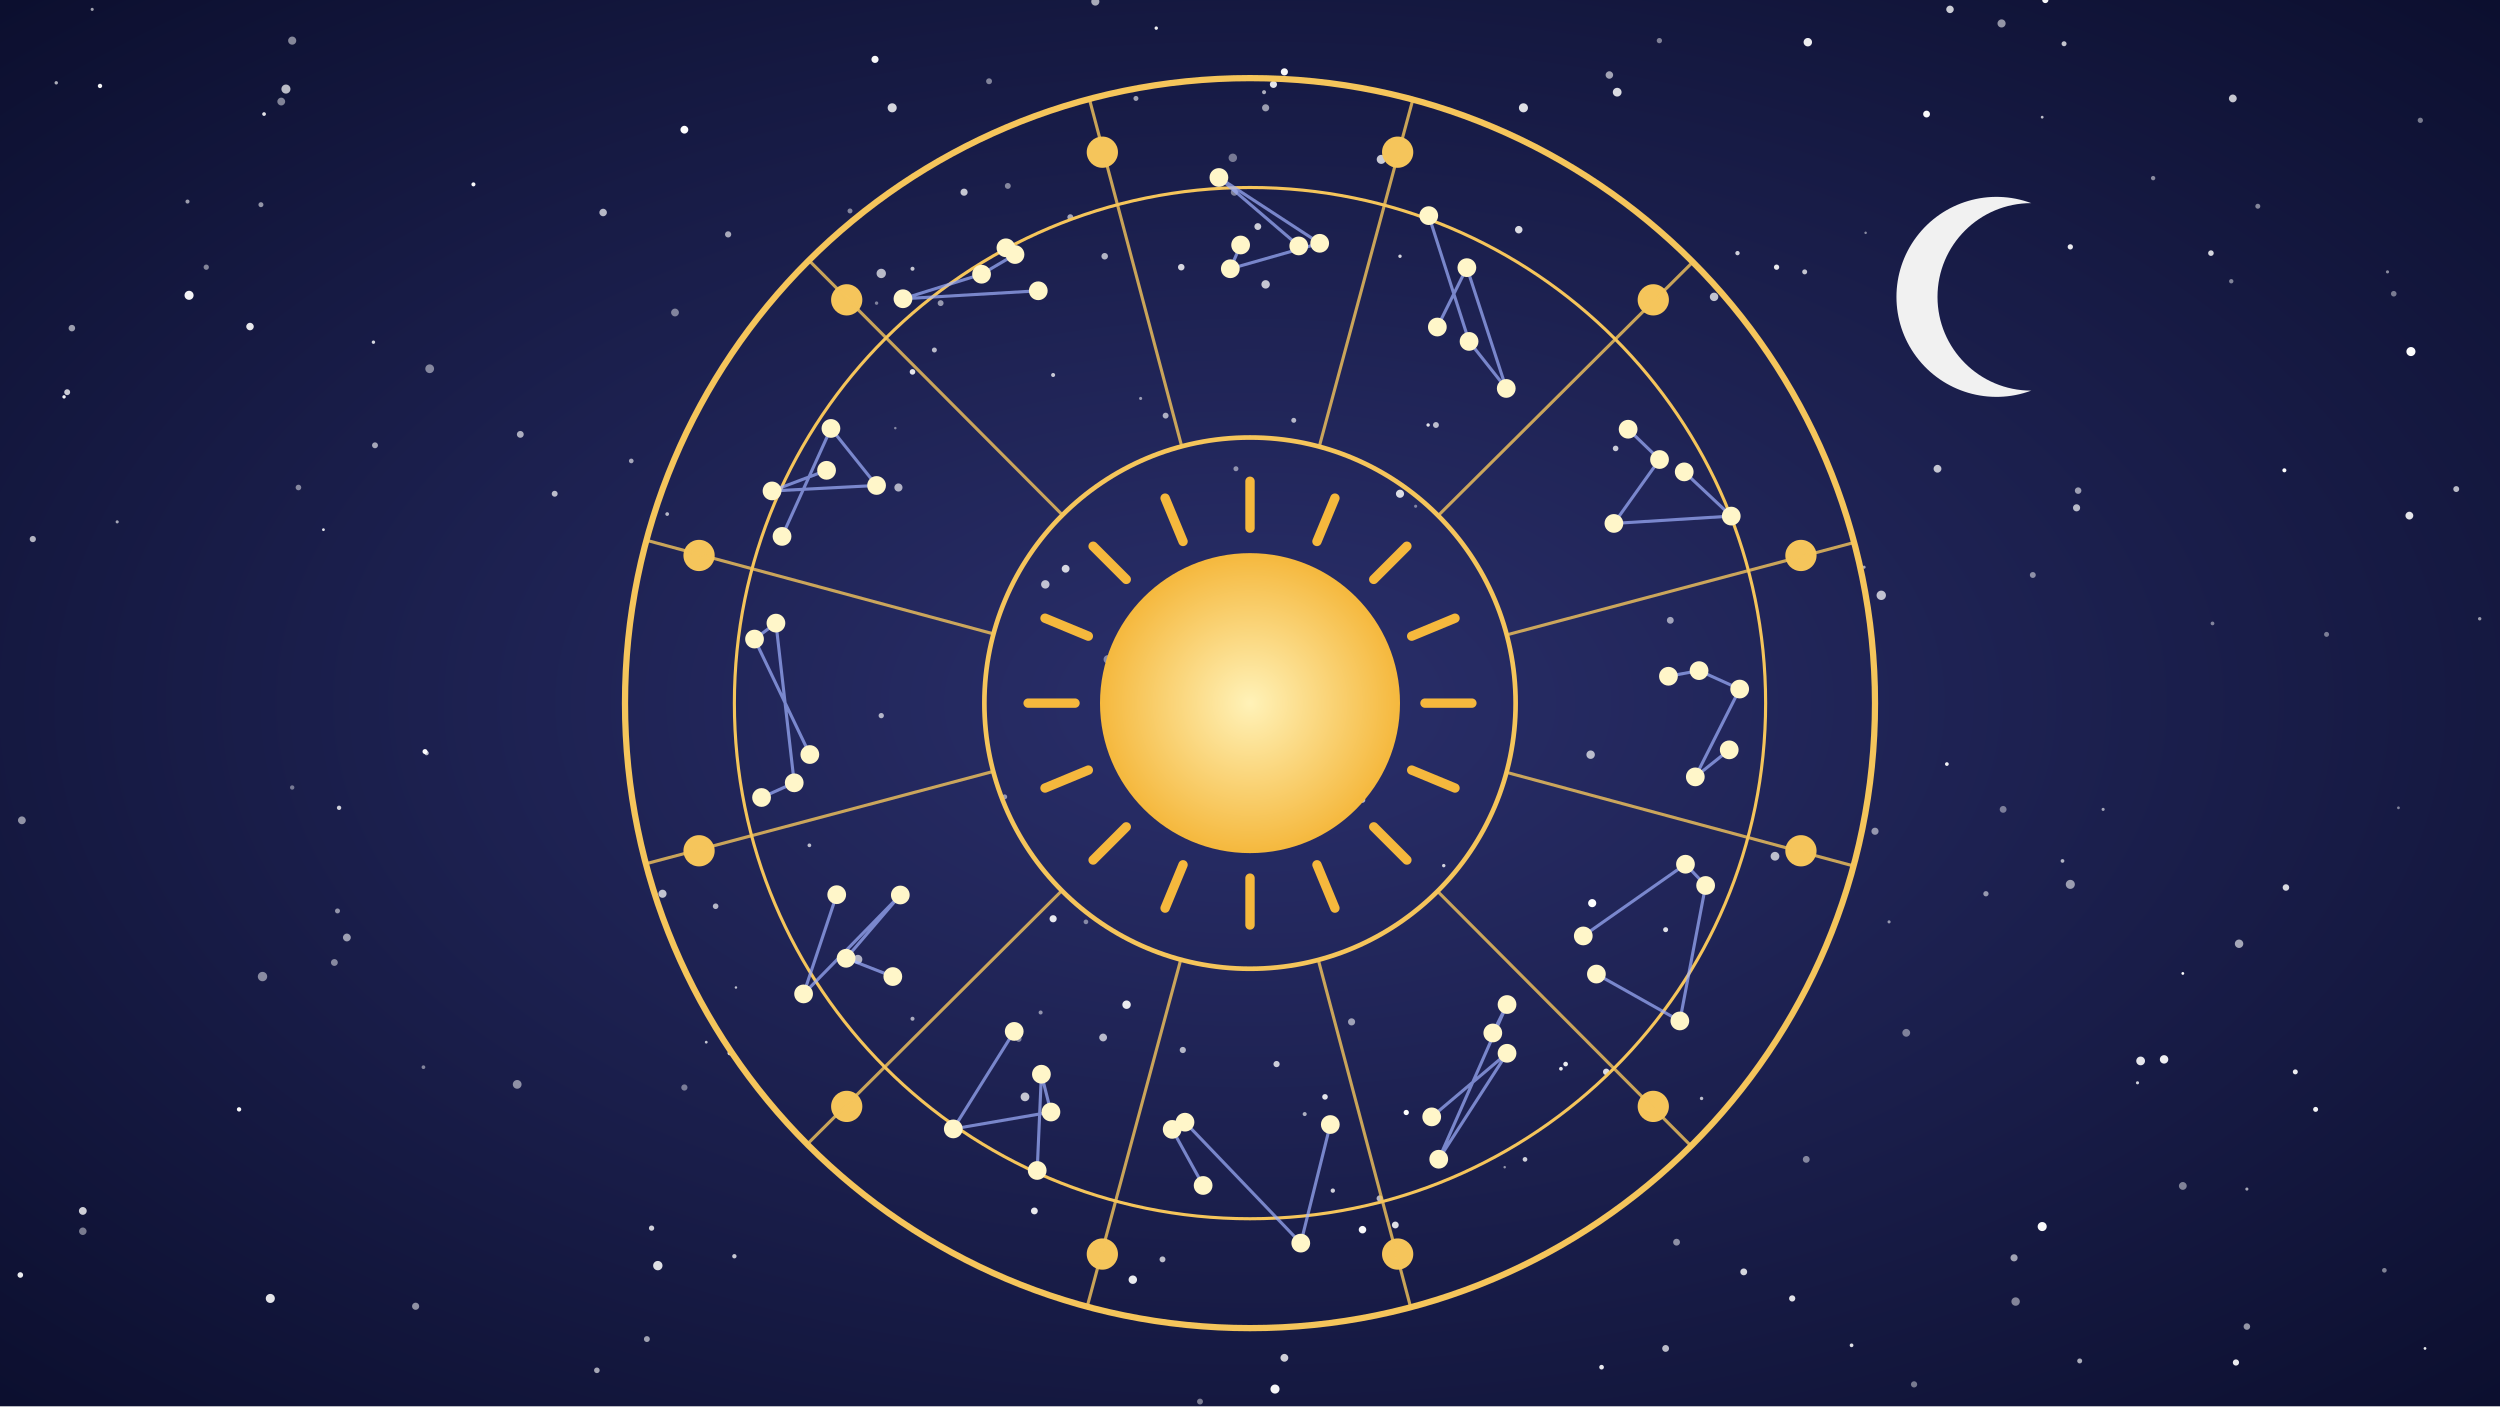
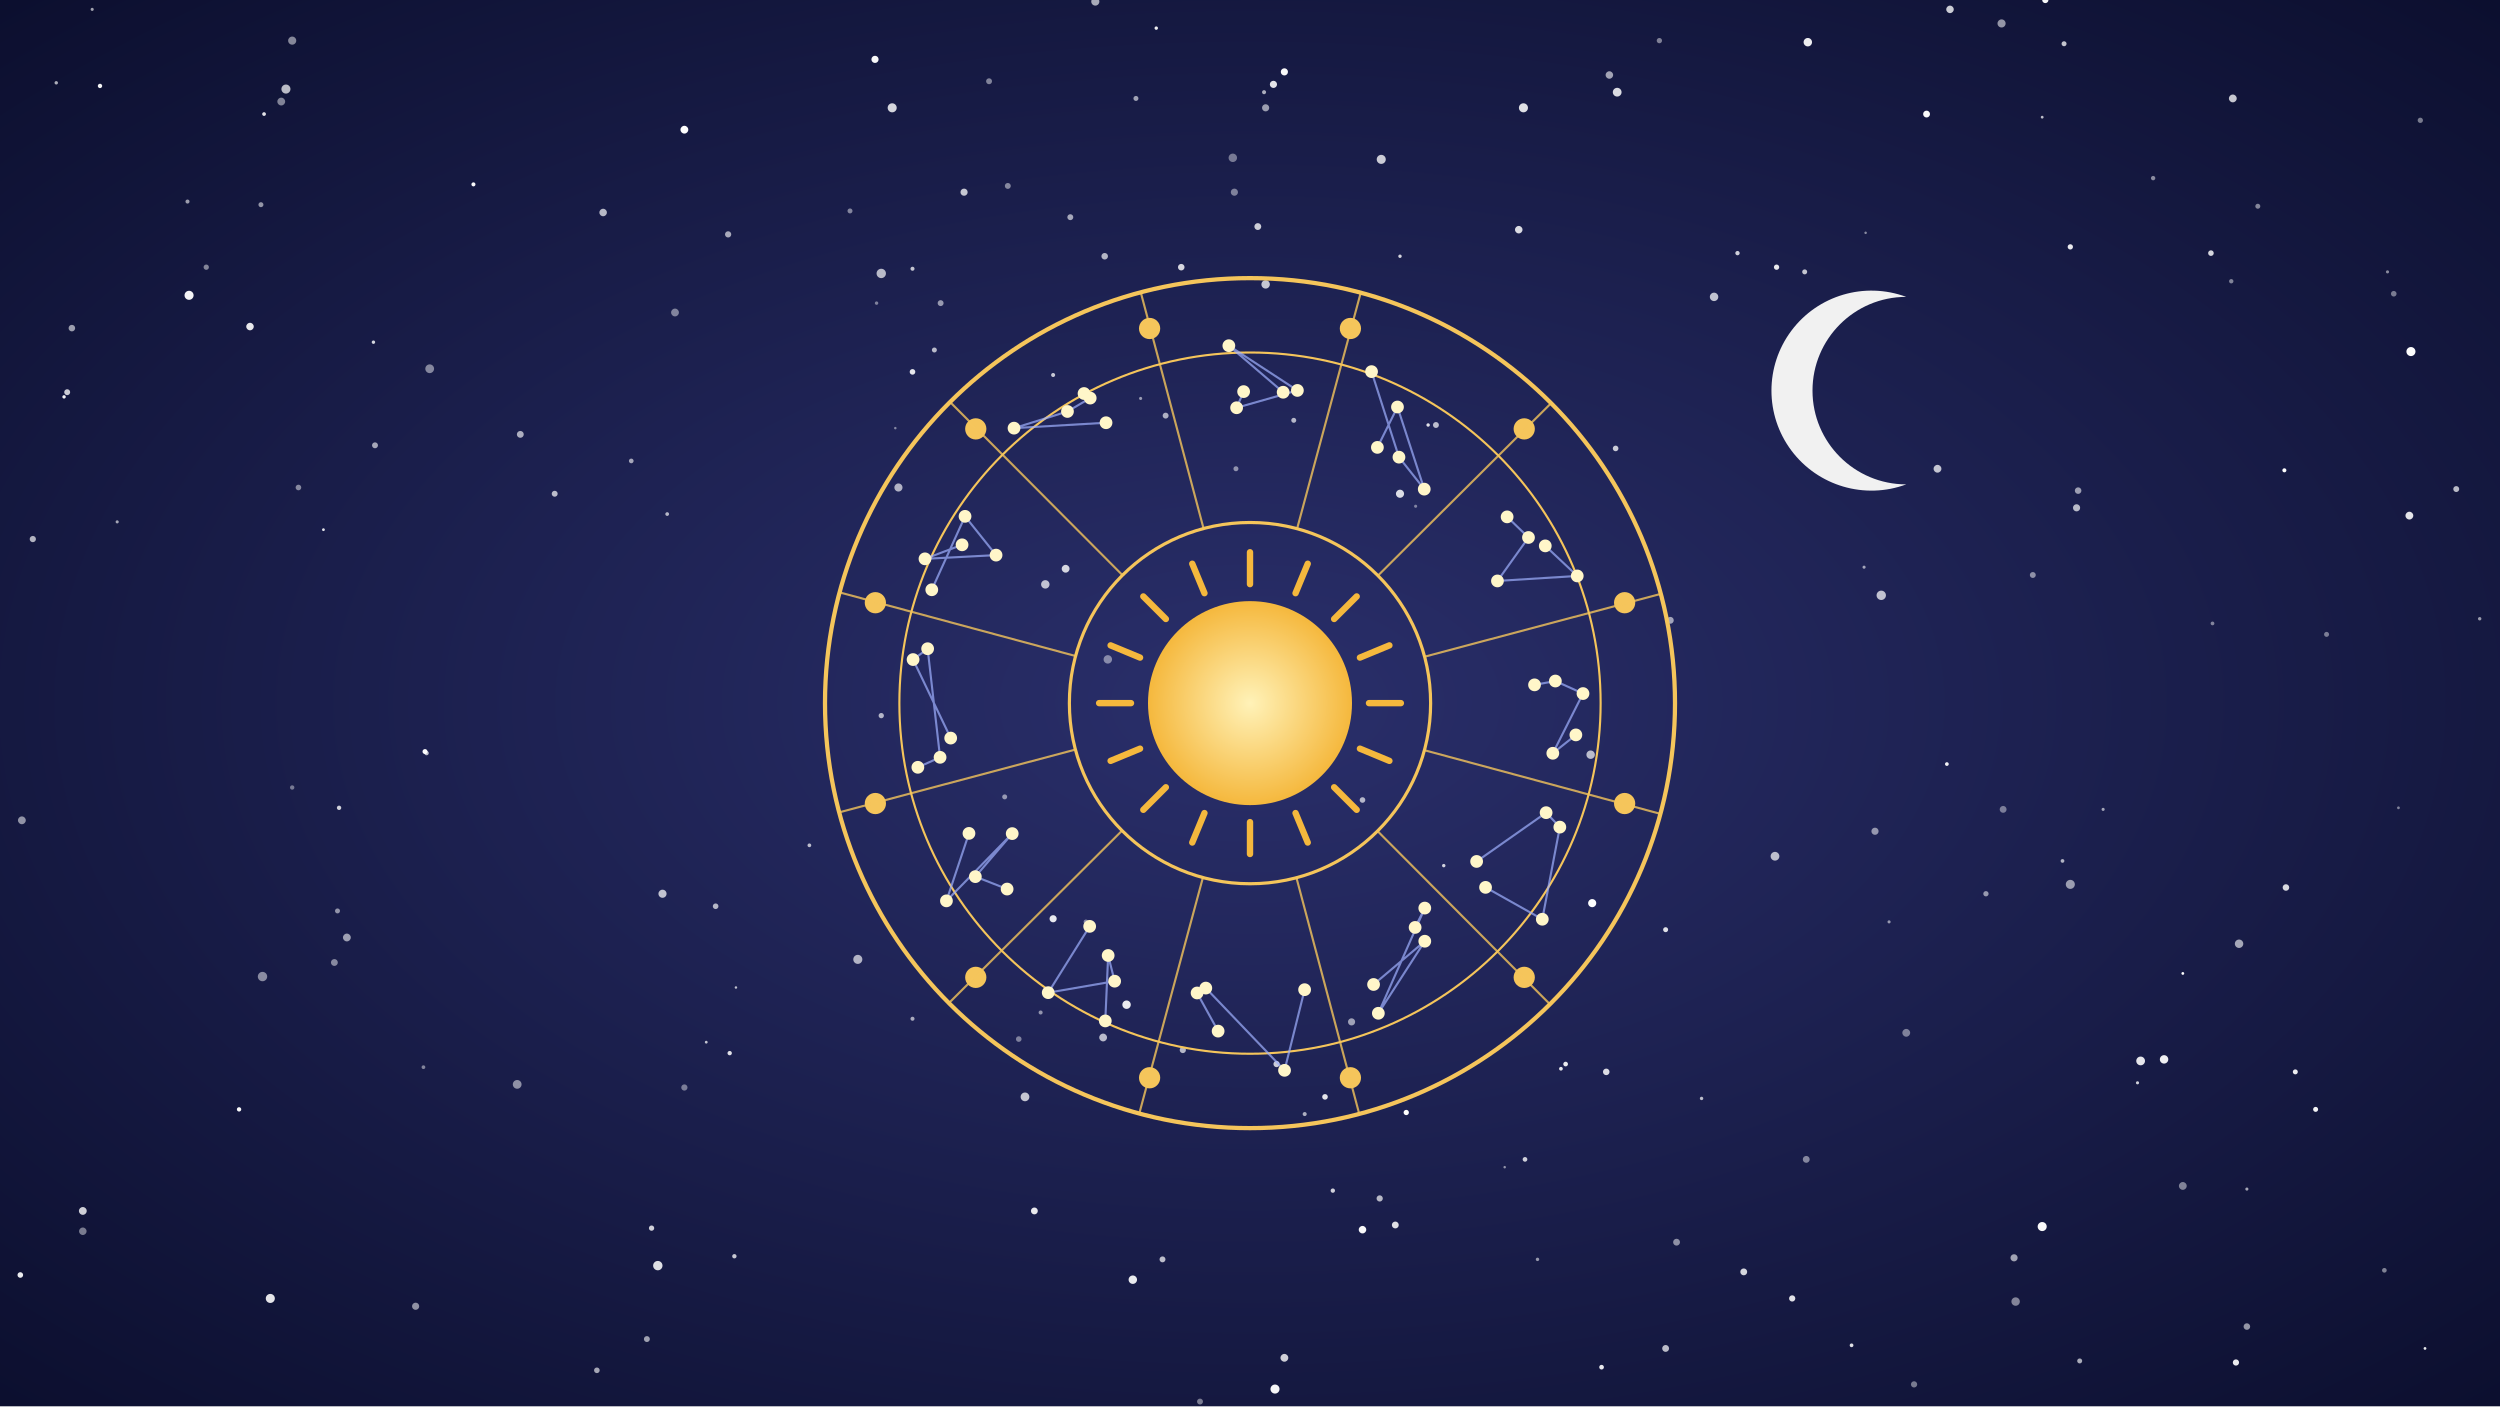
<svg xmlns="http://www.w3.org/2000/svg" viewBox="0 0 1600 900" width="1600" height="900">
  <defs>
    <radialGradient id="sky" cx=".5" cy=".5" r=".75">
      <stop offset="0" stop-color="#2a2f6b" />
      <stop offset="1" stop-color="#0a0d2b" />
    </radialGradient>
    <radialGradient id="sun">
      <stop offset="0" stop-color="#fff2b8" />
      <stop offset="1" stop-color="#f5b83d" />
    </radialGradient>
  </defs>
  <rect width="1600" height="900" fill="url(#sky)" />
  <circle cx="906" cy="324" r="1.0" fill="#fff" opacity="0.43" />
  <circle cx="59" cy="6" r="1.0" fill="#fff" opacity="0.61" />
  <circle cx="893" cy="784" r="2.2" fill="#fff" opacity="0.86" />
  <circle cx="466" cy="150" r="2.0" fill="#fff" opacity="0.62" />
  <circle cx="924" cy="554" r="1.1" fill="#fff" opacity="0.79" />
  <circle cx="695" cy="590" r="1.5" fill="#fff" opacity="0.46" />
  <circle cx="1193" cy="363" r="1.0" fill="#fff" opacity="0.59" />
  <circle cx="64" cy="55" r="1.4" fill="#fff" opacity="0.95" />
  <circle cx="584" cy="652" r="1.3" fill="#fff" opacity="0.62" />
  <circle cx="471" cy="632" r="0.8" fill="#fff" opacity="0.72" />
  <circle cx="132" cy="171" r="1.7" fill="#fff" opacity="0.47" />
  <circle cx="275" cy="236" r="2.8" fill="#fff" opacity="0.47" />
  <circle cx="271" cy="683" r="1.2" fill="#fff" opacity="0.46" />
  <circle cx="421" cy="810" r="3.0" fill="#fff" opacity="0.86" />
  <circle cx="207" cy="339" r="0.9" fill="#fff" opacity="0.87" />
  <circle cx="239" cy="219" r="1.1" fill="#fff" opacity="0.82" />
  <circle cx="1331" cy="871" r="1.6" fill="#fff" opacity="0.64" />
  <circle cx="1116" cy="814" r="2.2" fill="#fff" opacity="0.82" />
  <circle cx="1147" cy="831" r="2.0" fill="#fff" opacity="0.87" />
  <circle cx="853" cy="762" r="1.4" fill="#fff" opacity="0.79" />
  <circle cx="333" cy="278" r="2.2" fill="#fff" opacity="0.64" />
  <circle cx="180" cy="65" r="2.5" fill="#fff" opacity="0.47" />
  <circle cx="1482" cy="710" r="1.6" fill="#fff" opacity="0.95" />
  <circle cx="1445" cy="132" r="1.6" fill="#fff" opacity="0.48" />
  <circle cx="791" cy="300" r="1.6" fill="#fff" opacity="0.50" />
  <circle cx="1002" cy="681" r="1.5" fill="#fff" opacity="0.91" />
  <circle cx="1535" cy="517" r="0.9" fill="#fff" opacity="0.46" />
  <circle cx="810" cy="182" r="2.7" fill="#fff" opacity="0.75" />
  <circle cx="1385" cy="678" r="2.7" fill="#fff" opacity="0.93" />
  <circle cx="53" cy="788" r="2.4" fill="#fff" opacity="0.44" />
  <circle cx="187" cy="26" r="2.6" fill="#fff" opacity="0.49" />
  <circle cx="544" cy="135" r="1.6" fill="#fff" opacity="0.46" />
  <circle cx="816" cy="889" r="2.9" fill="#fff" opacity="0.96" />
  <circle cx="963" cy="747" r="0.8" fill="#fff" opacity="0.53" />
  <circle cx="1089" cy="703" r="1.1" fill="#fff" opacity="0.71" />
  <circle cx="999" cy="684" r="1.2" fill="#fff" opacity="0.89" />
  <circle cx="1204" cy="381" r="3.0" fill="#fff" opacity="0.72" />
  <circle cx="222" cy="600" r="2.5" fill="#fff" opacity="0.58" />
  <circle cx="1330" cy="314" r="2.1" fill="#fff" opacity="0.57" />
  <circle cx="1185" cy="861" r="1.2" fill="#fff" opacity="0.86" />
  <circle cx="1156" cy="742" r="2.2" fill="#fff" opacity="0.47" />
  <circle cx="214" cy="616" r="2.2" fill="#fff" opacity="0.48" />
  <circle cx="1157" cy="27" r="2.7" fill="#fff" opacity="0.92" />
  <circle cx="914" cy="272" r="1.1" fill="#fff" opacity="0.87" />
  <circle cx="1438" cy="849" r="2.1" fill="#fff" opacity="0.55" />
  <circle cx="805" cy="145" r="2.2" fill="#fff" opacity="0.78" />
  <circle cx="183" cy="57" r="2.9" fill="#fff" opacity="0.71" />
  <circle cx="1415" cy="162" r="1.8" fill="#fff" opacity="0.82" />
  <circle cx="674" cy="240" r="1.3" fill="#fff" opacity="0.75" />
  <circle cx="564" cy="175" r="3.0" fill="#fff" opacity="0.69" />
  <circle cx="1469" cy="686" r="1.6" fill="#fff" opacity="0.92" />
  <circle cx="1321" cy="28" r="1.6" fill="#fff" opacity="0.75" />
  <circle cx="452" cy="667" r="0.9" fill="#fff" opacity="0.74" />
  <circle cx="46" cy="210" r="2.1" fill="#fff" opacity="0.58" />
  <circle cx="216" cy="583" r="1.6" fill="#fff" opacity="0.53" />
  <circle cx="730" cy="255" r="1.0" fill="#fff" opacity="0.55" />
  <circle cx="1307" cy="785" r="2.9" fill="#fff" opacity="0.98" />
  <circle cx="1438" cy="761" r="1.0" fill="#fff" opacity="0.62" />
  <circle cx="167" cy="131" r="1.6" fill="#fff" opacity="0.54" />
  <circle cx="173" cy="831" r="2.9" fill="#fff" opacity="0.89" />
  <circle cx="1549" cy="77" r="1.7" fill="#fff" opacity="0.44" />
  <circle cx="1431" cy="872" r="2.0" fill="#fff" opacity="0.92" />
  <circle cx="1030" cy="48" r="2.4" fill="#fff" opacity="0.60" />
  <circle cx="1097" cy="190" r="2.7" fill="#fff" opacity="0.73" />
  <circle cx="835" cy="713" r="1.3" fill="#fff" opacity="0.64" />
  <circle cx="984" cy="806" r="1.1" fill="#fff" opacity="0.55" />
  <circle cx="884" cy="102" r="2.9" fill="#fff" opacity="0.77" />
  <circle cx="740" cy="18" r="1.1" fill="#fff" opacity="0.92" />
  <circle cx="414" cy="857" r="1.9" fill="#fff" opacity="0.59" />
  <circle cx="584" cy="238" r="1.8" fill="#fff" opacity="0.89" />
  <circle cx="1587" cy="396" r="1.1" fill="#fff" opacity="0.57" />
  <circle cx="571" cy="69" r="2.9" fill="#fff" opacity="0.82" />
  <circle cx="706" cy="664" r="2.5" fill="#fff" opacity="0.69" />
  <circle cx="561" cy="194" r="1.1" fill="#fff" opacity="0.44" />
  <circle cx="652" cy="665" r="1.8" fill="#fff" opacity="0.43" />
  <circle cx="13" cy="816" r="1.8" fill="#fff" opacity="0.92" />
  <circle cx="564" cy="458" r="1.7" fill="#fff" opacity="0.66" />
  <circle cx="1112" cy="162" r="1.4" fill="#fff" opacity="0.79" />
  <circle cx="1290" cy="833" r="2.7" fill="#fff" opacity="0.47" />
  <circle cx="1572" cy="313" r="1.9" fill="#fff" opacity="0.70" />
  <circle cx="1225" cy="886" r="2.0" fill="#fff" opacity="0.43" />
  <circle cx="872" cy="512" r="1.8" fill="#fff" opacity="0.66" />
  <circle cx="427" cy="329" r="1.2" fill="#fff" opacity="0.67" />
  <circle cx="919" cy="272" r="1.9" fill="#fff" opacity="0.70" />
  <circle cx="727" cy="63" r="1.6" fill="#fff" opacity="0.59" />
  <circle cx="1542" cy="330" r="2.5" fill="#fff" opacity="0.88" />
  <circle cx="972" cy="147" r="2.4" fill="#fff" opacity="0.84" />
  <circle cx="36" cy="53" r="1.1" fill="#fff" opacity="0.66" />
  <circle cx="883" cy="767" r="2.0" fill="#fff" opacity="0.68" />
  <circle cx="1034" cy="287" r="1.8" fill="#fff" opacity="0.76" />
  <circle cx="1309" cy="0" r="2.0" fill="#fff" opacity="0.97" />
  <circle cx="573" cy="274" r="0.8" fill="#fff" opacity="0.46" />
  <circle cx="757" cy="672" r="2.0" fill="#fff" opacity="0.67" />
  <circle cx="682" cy="364" r="2.5" fill="#fff" opacity="0.81" />
  <circle cx="1368" cy="693" r="1.0" fill="#fff" opacity="0.80" />
  <circle cx="560" cy="38" r="2.3" fill="#fff" opacity="0.97" />
  <circle cx="744" cy="806" r="1.9" fill="#fff" opacity="0.71" />
  <circle cx="975" cy="69" r="2.9" fill="#fff" opacity="0.86" />
  <circle cx="1463" cy="568" r="2.1" fill="#fff" opacity="0.83" />
  <circle cx="273" cy="482" r="1.4" fill="#fff" opacity="0.73" />
  <circle cx="1246" cy="489" r="1.2" fill="#fff" opacity="0.94" />
  <circle cx="549" cy="614" r="2.9" fill="#fff" opacity="0.66" />
  <circle cx="598" cy="224" r="1.6" fill="#fff" opacity="0.69" />
  <circle cx="153" cy="710" r="1.4" fill="#fff" opacity="0.98" />
  <circle cx="470" cy="804" r="1.4" fill="#fff" opacity="0.76" />
  <circle cx="75" cy="334" r="1.0" fill="#fff" opacity="0.61" />
  <circle cx="518" cy="541" r="1.2" fill="#fff" opacity="0.70" />
  <circle cx="1233" cy="73" r="2.2" fill="#fff" opacity="0.98" />
  <circle cx="1137" cy="171" r="1.7" fill="#fff" opacity="0.90" />
  <circle cx="266" cy="836" r="2.3" fill="#fff" opacity="0.53" />
  <circle cx="1025" cy="875" r="1.5" fill="#fff" opacity="0.91" />
  <circle cx="633" cy="52" r="1.9" fill="#fff" opacity="0.46" />
  <circle cx="822" cy="869" r="2.5" fill="#fff" opacity="0.79" />
  <circle cx="1200" cy="532" r="2.3" fill="#fff" opacity="0.53" />
  <circle cx="1248" cy="6" r="2.4" fill="#fff" opacity="0.78" />
  <circle cx="1378" cy="114" r="1.4" fill="#fff" opacity="0.50" />
  <circle cx="602" cy="194" r="1.9" fill="#fff" opacity="0.54" />
  <circle cx="1301" cy="368" r="1.9" fill="#fff" opacity="0.50" />
  <circle cx="1528" cy="174" r="1.0" fill="#fff" opacity="0.50" />
  <circle cx="21" cy="345" r="2.0" fill="#fff" opacity="0.67" />
  <circle cx="656" cy="702" r="2.8" fill="#fff" opacity="0.74" />
  <circle cx="1428" cy="180" r="1.4" fill="#fff" opacity="0.46" />
  <circle cx="121" cy="189" r="2.9" fill="#fff" opacity="0.95" />
  <circle cx="169" cy="73" r="1.2" fill="#fff" opacity="0.88" />
  <circle cx="575" cy="312" r="2.6" fill="#fff" opacity="0.65" />
  <circle cx="584" cy="172" r="1.3" fill="#fff" opacity="0.74" />
  <circle cx="1397" cy="623" r="0.9" fill="#fff" opacity="0.99" />
  <circle cx="1240" cy="300" r="2.5" fill="#fff" opacity="0.74" />
  <circle cx="1532" cy="188" r="1.8" fill="#fff" opacity="0.43" />
  <circle cx="617" cy="123" r="2.3" fill="#fff" opacity="0.75" />
  <circle cx="1429" cy="63" r="2.5" fill="#fff" opacity="0.76" />
  <circle cx="1325" cy="158" r="1.7" fill="#fff" opacity="0.91" />
  <circle cx="822" cy="46" r="2.3" fill="#fff" opacity="0.97" />
  <circle cx="1397" cy="759" r="2.5" fill="#fff" opacity="0.46" />
  <circle cx="666" cy="648" r="1.3" fill="#fff" opacity="0.51" />
  <circle cx="272" cy="481" r="1.6" fill="#fff" opacity="0.98" />
  <circle cx="790" cy="123" r="2.3" fill="#fff" opacity="0.44" />
  <circle cx="1155" cy="174" r="1.6" fill="#fff" opacity="0.74" />
  <circle cx="217" cy="517" r="1.4" fill="#fff" opacity="0.80" />
  <circle cx="1066" cy="863" r="2.2" fill="#fff" opacity="0.71" />
  <circle cx="845" cy="463" r="1.7" fill="#fff" opacity="0.86" />
  <circle cx="1307" cy="75" r="0.9" fill="#fff" opacity="0.72" />
  <circle cx="191" cy="312" r="1.8" fill="#fff" opacity="0.48" />
  <circle cx="187" cy="504" r="1.4" fill="#fff" opacity="0.41" />
  <circle cx="1370" cy="679" r="2.8" fill="#fff" opacity="0.89" />
  <circle cx="120" cy="129" r="1.3" fill="#fff" opacity="0.58" />
  <circle cx="438" cy="83" r="2.5" fill="#fff" opacity="1.00" />
  <circle cx="438" cy="696" r="2.0" fill="#fff" opacity="0.42" />
  <circle cx="976" cy="742" r="1.5" fill="#fff" opacity="0.79" />
  <circle cx="896" cy="316" r="2.6" fill="#fff" opacity="0.84" />
  <circle cx="382" cy="877" r="1.8" fill="#fff" opacity="0.62" />
  <circle cx="721" cy="643" r="2.7" fill="#fff" opacity="0.91" />
  <circle cx="709" cy="422" r="2.7" fill="#fff" opacity="0.45" />
  <circle cx="1282" cy="518" r="2.2" fill="#fff" opacity="0.42" />
  <circle cx="1346" cy="518" r="1.0" fill="#fff" opacity="0.60" />
  <circle cx="424" cy="572" r="2.6" fill="#fff" opacity="0.73" />
  <circle cx="1028" cy="686" r="2.1" fill="#fff" opacity="0.84" />
  <circle cx="355" cy="316" r="1.9" fill="#fff" opacity="0.70" />
  <circle cx="1329" cy="325" r="2.3" fill="#fff" opacity="0.69" />
  <circle cx="1271" cy="572" r="1.7" fill="#fff" opacity="0.54" />
  <circle cx="756" cy="171" r="2.1" fill="#fff" opacity="0.82" />
  <circle cx="1552" cy="863" r="0.9" fill="#fff" opacity="0.90" />
  <circle cx="1526" cy="813" r="1.5" fill="#fff" opacity="0.47" />
  <circle cx="1035" cy="59" r="2.8" fill="#fff" opacity="0.84" />
  <circle cx="168" cy="625" r="3.0" fill="#fff" opacity="0.49" />
  <circle cx="386" cy="136" r="2.4" fill="#fff" opacity="0.69" />
  <circle cx="1433" cy="604" r="2.7" fill="#fff" opacity="0.61" />
  <circle cx="725" cy="819" r="2.7" fill="#fff" opacity="0.91" />
  <circle cx="1066" cy="595" r="1.6" fill="#fff" opacity="0.86" />
  <circle cx="817" cy="681" r="2.0" fill="#fff" opacity="0.77" />
  <circle cx="1416" cy="399" r="1.2" fill="#fff" opacity="0.46" />
  <circle cx="896" cy="164" r="1.1" fill="#fff" opacity="0.81" />
  <circle cx="1136" cy="548" r="2.8" fill="#fff" opacity="0.70" />
  <circle cx="900" cy="712" r="1.7" fill="#fff" opacity="1.00" />
  <circle cx="645" cy="119" r="1.9" fill="#fff" opacity="0.47" />
  <circle cx="707" cy="164" r="2.1" fill="#fff" opacity="0.67" />
  <circle cx="1320" cy="551" r="1.2" fill="#fff" opacity="0.66" />
  <circle cx="240" cy="285" r="1.9" fill="#fff" opacity="0.61" />
  <circle cx="14" cy="525" r="2.5" fill="#fff" opacity="0.53" />
  <circle cx="746" cy="266" r="1.9" fill="#fff" opacity="0.64" />
  <circle cx="1289" cy="805" r="2.3" fill="#fff" opacity="0.60" />
  <circle cx="41" cy="254" r="1.1" fill="#fff" opacity="0.95" />
  <circle cx="643" cy="510" r="1.6" fill="#fff" opacity="0.52" />
  <circle cx="662" cy="775" r="2.2" fill="#fff" opacity="0.90" />
  <circle cx="768" cy="897" r="1.9" fill="#fff" opacity="0.43" />
  <circle cx="1209" cy="590" r="1.0" fill="#fff" opacity="0.54" />
  <circle cx="872" cy="787" r="2.4" fill="#fff" opacity="0.97" />
  <circle cx="1220" cy="661" r="2.5" fill="#fff" opacity="0.44" />
  <circle cx="53" cy="775" r="2.5" fill="#fff" opacity="0.79" />
  <circle cx="674" cy="588" r="2.3" fill="#fff" opacity="0.90" />
  <circle cx="669" cy="374" r="2.7" fill="#fff" opacity="0.72" />
  <circle cx="810" cy="69" r="2.3" fill="#fff" opacity="0.57" />
  <circle cx="467" cy="674" r="1.4" fill="#fff" opacity="0.86" />
  <circle cx="1281" cy="15" r="2.6" fill="#fff" opacity="0.55" />
  <circle cx="701" cy="1" r="2.6" fill="#fff" opacity="0.63" />
  <circle cx="865" cy="654" r="2.3" fill="#fff" opacity="0.57" />
  <circle cx="828" cy="269" r="1.6" fill="#fff" opacity="0.67" />
  <circle cx="43" cy="251" r="1.9" fill="#fff" opacity="0.77" />
  <circle cx="1543" cy="225" r="2.9" fill="#fff" opacity="0.99" />
  <circle cx="1062" cy="26" r="1.7" fill="#fff" opacity="0.45" />
  <circle cx="1489" cy="406" r="1.6" fill="#fff" opacity="0.43" />
  <circle cx="1325" cy="566" r="2.9" fill="#fff" opacity="0.56" />
  <circle cx="1069" cy="397" r="2.2" fill="#fff" opacity="0.58" />
  <circle cx="815" cy="54" r="2.3" fill="#fff" opacity="0.88" />
  <circle cx="1018" cy="483" r="2.7" fill="#fff" opacity="0.69" />
  <circle cx="685" cy="139" r="1.9" fill="#fff" opacity="0.61" />
  <circle cx="789" cy="101" r="2.7" fill="#fff" opacity="0.41" />
  <circle cx="331" cy="694" r="2.8" fill="#fff" opacity="0.51" />
  <circle cx="417" cy="786" r="1.7" fill="#fff" opacity="0.80" />
  <circle cx="1462" cy="301" r="1.3" fill="#fff" opacity="1.00" />
  <circle cx="1194" cy="149" r="0.8" fill="#fff" opacity="0.49" />
  <circle cx="404" cy="295" r="1.5" fill="#fff" opacity="0.60" />
  <circle cx="1019" cy="578" r="2.6" fill="#fff" opacity="0.99" />
  <circle cx="848" cy="702" r="1.8" fill="#fff" opacity="0.88" />
  <circle cx="432" cy="200" r="2.5" fill="#fff" opacity="0.45" />
  <circle cx="303" cy="118" r="1.3" fill="#fff" opacity="0.97" />
  <circle cx="1073" cy="795" r="2.2" fill="#fff" opacity="0.51" />
  <circle cx="160" cy="209" r="2.4" fill="#fff" opacity="0.90" />
  <circle cx="809" cy="59" r="1.3" fill="#fff" opacity="0.64" />
  <circle cx="458" cy="580" r="1.8" fill="#fff" opacity="0.67" />
-   <g transform="translate(800 450)">
+   <g transform="translate(800 450) scale(0.68)">
    <circle r="400" fill="none" stroke="#f5c55b" stroke-width="4" />
    <circle r="330" fill="none" stroke="#f5c55b" stroke-width="2" />
    <circle r="170" fill="none" stroke="#f5c55b" stroke-width="3" />
    <line x1="-43.7" y1="-164.3" x2="-102.8" y2="-386.6" stroke="#f5c55b" stroke-width="2" opacity=".8" />
    <polyline points="-6.0,-293.2 -12.6,-278.0 44.6,-294.3 -19.9,-336.4 31.2,-292.6" fill="none" stroke="#9fb1ff" stroke-width="2" opacity=".7" />
    <circle cx="-6.0" cy="-293.2" r="6" fill="#fff6c9" />
    <circle cx="-12.6" cy="-278.0" r="6" fill="#fff6c9" />
    <circle cx="44.6" cy="-294.3" r="6" fill="#fff6c9" />
    <circle cx="-19.9" cy="-336.4" r="6" fill="#fff6c9" />
    <circle cx="31.2" cy="-292.6" r="6" fill="#fff6c9" />
    <circle cx="94.5" cy="-352.6" r="10" fill="#f5c55b" />
    <line x1="44.3" y1="-164.1" x2="104.2" y2="-386.2" stroke="#f5c55b" stroke-width="2" opacity=".8" />
    <polyline points="119.9,-240.7 138.8,-278.7 164.0,-201.4 140.2,-231.5 114.4,-312.0" fill="none" stroke="#9fb1ff" stroke-width="2" opacity=".7" />
    <circle cx="119.9" cy="-240.7" r="6" fill="#fff6c9" />
    <circle cx="138.8" cy="-278.7" r="6" fill="#fff6c9" />
    <circle cx="164.0" cy="-201.4" r="6" fill="#fff6c9" />
    <circle cx="140.2" cy="-231.5" r="6" fill="#fff6c9" />
    <circle cx="114.4" cy="-312.0" r="6" fill="#fff6c9" />
    <circle cx="258.1" cy="-258.1" r="10" fill="#f5c55b" />
    <line x1="120.4" y1="-120.0" x2="283.4" y2="-282.3" stroke="#f5c55b" stroke-width="2" opacity=".8" />
    <polyline points="242.0,-175.3 262.1,-155.9 232.9,-115.0 308.0,-119.7 277.9,-148.0" fill="none" stroke="#9fb1ff" stroke-width="2" opacity=".7" />
    <circle cx="242.0" cy="-175.3" r="6" fill="#fff6c9" />
    <circle cx="262.1" cy="-155.9" r="6" fill="#fff6c9" />
    <circle cx="232.9" cy="-115.0" r="6" fill="#fff6c9" />
    <circle cx="308.0" cy="-119.7" r="6" fill="#fff6c9" />
    <circle cx="277.9" cy="-148.0" r="6" fill="#fff6c9" />
    <circle cx="352.6" cy="-94.5" r="10" fill="#f5c55b" />
    <line x1="164.3" y1="-43.7" x2="386.6" y2="-102.8" stroke="#f5c55b" stroke-width="2" opacity=".8" />
    <polyline points="267.8,-17.2 287.4,-20.8 313.4,-9.0 285.0,47.2 306.7,29.9" fill="none" stroke="#9fb1ff" stroke-width="2" opacity=".7" />
    <circle cx="267.8" cy="-17.2" r="6" fill="#fff6c9" />
    <circle cx="287.4" cy="-20.8" r="6" fill="#fff6c9" />
    <circle cx="313.4" cy="-9.0" r="6" fill="#fff6c9" />
    <circle cx="285.0" cy="47.2" r="6" fill="#fff6c9" />
    <circle cx="306.7" cy="29.9" r="6" fill="#fff6c9" />
    <circle cx="352.6" cy="94.5" r="10" fill="#f5c55b" />
    <line x1="164.1" y1="44.3" x2="386.2" y2="104.2" stroke="#f5c55b" stroke-width="2" opacity=".8" />
    <polyline points="221.7,173.4 275.1,203.4 291.6,116.7 278.7,103.1 213.3,149.0" fill="none" stroke="#9fb1ff" stroke-width="2" opacity=".7" />
    <circle cx="221.7" cy="173.4" r="6" fill="#fff6c9" />
    <circle cx="275.1" cy="203.4" r="6" fill="#fff6c9" />
    <circle cx="291.6" cy="116.7" r="6" fill="#fff6c9" />
    <circle cx="278.7" cy="103.1" r="6" fill="#fff6c9" />
    <circle cx="213.3" cy="149.0" r="6" fill="#fff6c9" />
    <circle cx="258.1" cy="258.1" r="10" fill="#f5c55b" />
    <line x1="120.0" y1="120.4" x2="282.3" y2="283.4" stroke="#f5c55b" stroke-width="2" opacity=".8" />
    <polyline points="116.3,264.8 164.5,224.1 120.8,291.9 164.5,192.9 155.4,211.1" fill="none" stroke="#9fb1ff" stroke-width="2" opacity=".7" />
    <circle cx="116.3" cy="264.8" r="6" fill="#fff6c9" />
    <circle cx="164.5" cy="224.1" r="6" fill="#fff6c9" />
    <circle cx="120.8" cy="291.9" r="6" fill="#fff6c9" />
    <circle cx="164.5" cy="192.9" r="6" fill="#fff6c9" />
    <circle cx="155.4" cy="211.1" r="6" fill="#fff6c9" />
    <circle cx="94.5" cy="352.6" r="10" fill="#f5c55b" />
    <line x1="43.7" y1="164.3" x2="102.8" y2="386.6" stroke="#f5c55b" stroke-width="2" opacity=".8" />
    <polyline points="-30.0,308.7 -49.8,272.8 -41.6,268.2 32.5,345.6 51.4,269.7" fill="none" stroke="#9fb1ff" stroke-width="2" opacity=".7" />
    <circle cx="-30.0" cy="308.7" r="6" fill="#fff6c9" />
    <circle cx="-49.8" cy="272.8" r="6" fill="#fff6c9" />
    <circle cx="-41.6" cy="268.2" r="6" fill="#fff6c9" />
    <circle cx="32.5" cy="345.6" r="6" fill="#fff6c9" />
    <circle cx="51.4" cy="269.7" r="6" fill="#fff6c9" />
    <circle cx="-94.5" cy="352.6" r="10" fill="#f5c55b" />
    <line x1="-44.3" y1="164.1" x2="-104.2" y2="386.2" stroke="#f5c55b" stroke-width="2" opacity=".8" />
    <polyline points="-150.9,210.1 -189.9,272.5 -127.4,261.7 -133.5,237.5 -136.2,299.1" fill="none" stroke="#9fb1ff" stroke-width="2" opacity=".7" />
    <circle cx="-150.9" cy="210.1" r="6" fill="#fff6c9" />
    <circle cx="-189.9" cy="272.5" r="6" fill="#fff6c9" />
    <circle cx="-127.4" cy="261.7" r="6" fill="#fff6c9" />
    <circle cx="-133.5" cy="237.5" r="6" fill="#fff6c9" />
    <circle cx="-136.2" cy="299.1" r="6" fill="#fff6c9" />
    <circle cx="-258.1" cy="258.1" r="10" fill="#f5c55b" />
    <line x1="-120.4" y1="120.0" x2="-283.4" y2="282.3" stroke="#f5c55b" stroke-width="2" opacity=".8" />
    <polyline points="-228.6,175.0 -258.5,163.3 -223.8,122.8 -285.7,186.1 -264.5,122.6" fill="none" stroke="#9fb1ff" stroke-width="2" opacity=".7" />
    <circle cx="-228.6" cy="175.0" r="6" fill="#fff6c9" />
    <circle cx="-258.5" cy="163.3" r="6" fill="#fff6c9" />
    <circle cx="-223.8" cy="122.8" r="6" fill="#fff6c9" />
    <circle cx="-285.7" cy="186.1" r="6" fill="#fff6c9" />
    <circle cx="-264.5" cy="122.6" r="6" fill="#fff6c9" />
    <circle cx="-352.6" cy="94.5" r="10" fill="#f5c55b" />
    <line x1="-164.3" y1="43.7" x2="-386.6" y2="102.8" stroke="#f5c55b" stroke-width="2" opacity=".8" />
    <polyline points="-281.7,32.9 -317.1,-41.0 -303.4,-51.2 -291.7,51.0 -312.6,60.4" fill="none" stroke="#9fb1ff" stroke-width="2" opacity=".7" />
    <circle cx="-281.7" cy="32.9" r="6" fill="#fff6c9" />
    <circle cx="-317.1" cy="-41.0" r="6" fill="#fff6c9" />
    <circle cx="-303.4" cy="-51.2" r="6" fill="#fff6c9" />
    <circle cx="-291.7" cy="51.0" r="6" fill="#fff6c9" />
    <circle cx="-312.6" cy="60.4" r="6" fill="#fff6c9" />
    <circle cx="-352.6" cy="-94.5" r="10" fill="#f5c55b" />
    <line x1="-164.1" y1="-44.3" x2="-386.2" y2="-104.2" stroke="#f5c55b" stroke-width="2" opacity=".8" />
    <polyline points="-299.5,-106.7 -268.2,-175.8 -239.0,-139.3 -305.9,-135.8 -271.0,-149.0" fill="none" stroke="#9fb1ff" stroke-width="2" opacity=".7" />
    <circle cx="-299.5" cy="-106.7" r="6" fill="#fff6c9" />
    <circle cx="-268.2" cy="-175.8" r="6" fill="#fff6c9" />
    <circle cx="-239.0" cy="-139.3" r="6" fill="#fff6c9" />
    <circle cx="-305.9" cy="-135.8" r="6" fill="#fff6c9" />
    <circle cx="-271.0" cy="-149.0" r="6" fill="#fff6c9" />
    <circle cx="-258.1" cy="-258.1" r="10" fill="#f5c55b" />
    <line x1="-120.0" y1="-120.4" x2="-282.3" y2="-283.4" stroke="#f5c55b" stroke-width="2" opacity=".8" />
    <polyline points="-135.5,-263.9 -222.1,-258.8 -171.8,-274.5 -150.4,-287.1 -156.2,-291.4" fill="none" stroke="#9fb1ff" stroke-width="2" opacity=".7" />
    <circle cx="-135.5" cy="-263.9" r="6" fill="#fff6c9" />
    <circle cx="-222.1" cy="-258.8" r="6" fill="#fff6c9" />
    <circle cx="-171.8" cy="-274.5" r="6" fill="#fff6c9" />
    <circle cx="-150.4" cy="-287.1" r="6" fill="#fff6c9" />
    <circle cx="-156.2" cy="-291.4" r="6" fill="#fff6c9" />
    <circle cx="-94.5" cy="-352.6" r="10" fill="#f5c55b" />
    <circle r="96" fill="url(#sun)" />
    <g stroke="#f5b83d" stroke-width="6" stroke-linecap="round">
      <line x1="0" y1="-112" x2="0" y2="-142" transform="rotate(0)" />
      <line x1="0" y1="-112" x2="0" y2="-142" transform="rotate(22.5)" />
      <line x1="0" y1="-112" x2="0" y2="-142" transform="rotate(45)" />
      <line x1="0" y1="-112" x2="0" y2="-142" transform="rotate(67.5)" />
      <line x1="0" y1="-112" x2="0" y2="-142" transform="rotate(90)" />
      <line x1="0" y1="-112" x2="0" y2="-142" transform="rotate(112.5)" />
      <line x1="0" y1="-112" x2="0" y2="-142" transform="rotate(135)" />
      <line x1="0" y1="-112" x2="0" y2="-142" transform="rotate(157.5)" />
      <line x1="0" y1="-112" x2="0" y2="-142" transform="rotate(180)" />
      <line x1="0" y1="-112" x2="0" y2="-142" transform="rotate(202.5)" />
      <line x1="0" y1="-112" x2="0" y2="-142" transform="rotate(225)" />
      <line x1="0" y1="-112" x2="0" y2="-142" transform="rotate(247.5)" />
      <line x1="0" y1="-112" x2="0" y2="-142" transform="rotate(270)" />
      <line x1="0" y1="-112" x2="0" y2="-142" transform="rotate(292.5)" />
      <line x1="0" y1="-112" x2="0" y2="-142" transform="rotate(315)" />
      <line x1="0" y1="-112" x2="0" y2="-142" transform="rotate(337.5)" />
    </g>
  </g>
-   <g transform="translate(1260 190)">
+   <g transform="translate(1180 250)">
    <path d="M40 -60A64 64 0 1 0 40 60A48 48 0 1 1 40 -60Z" fill="#f1f1f1" />
  </g>
</svg>
